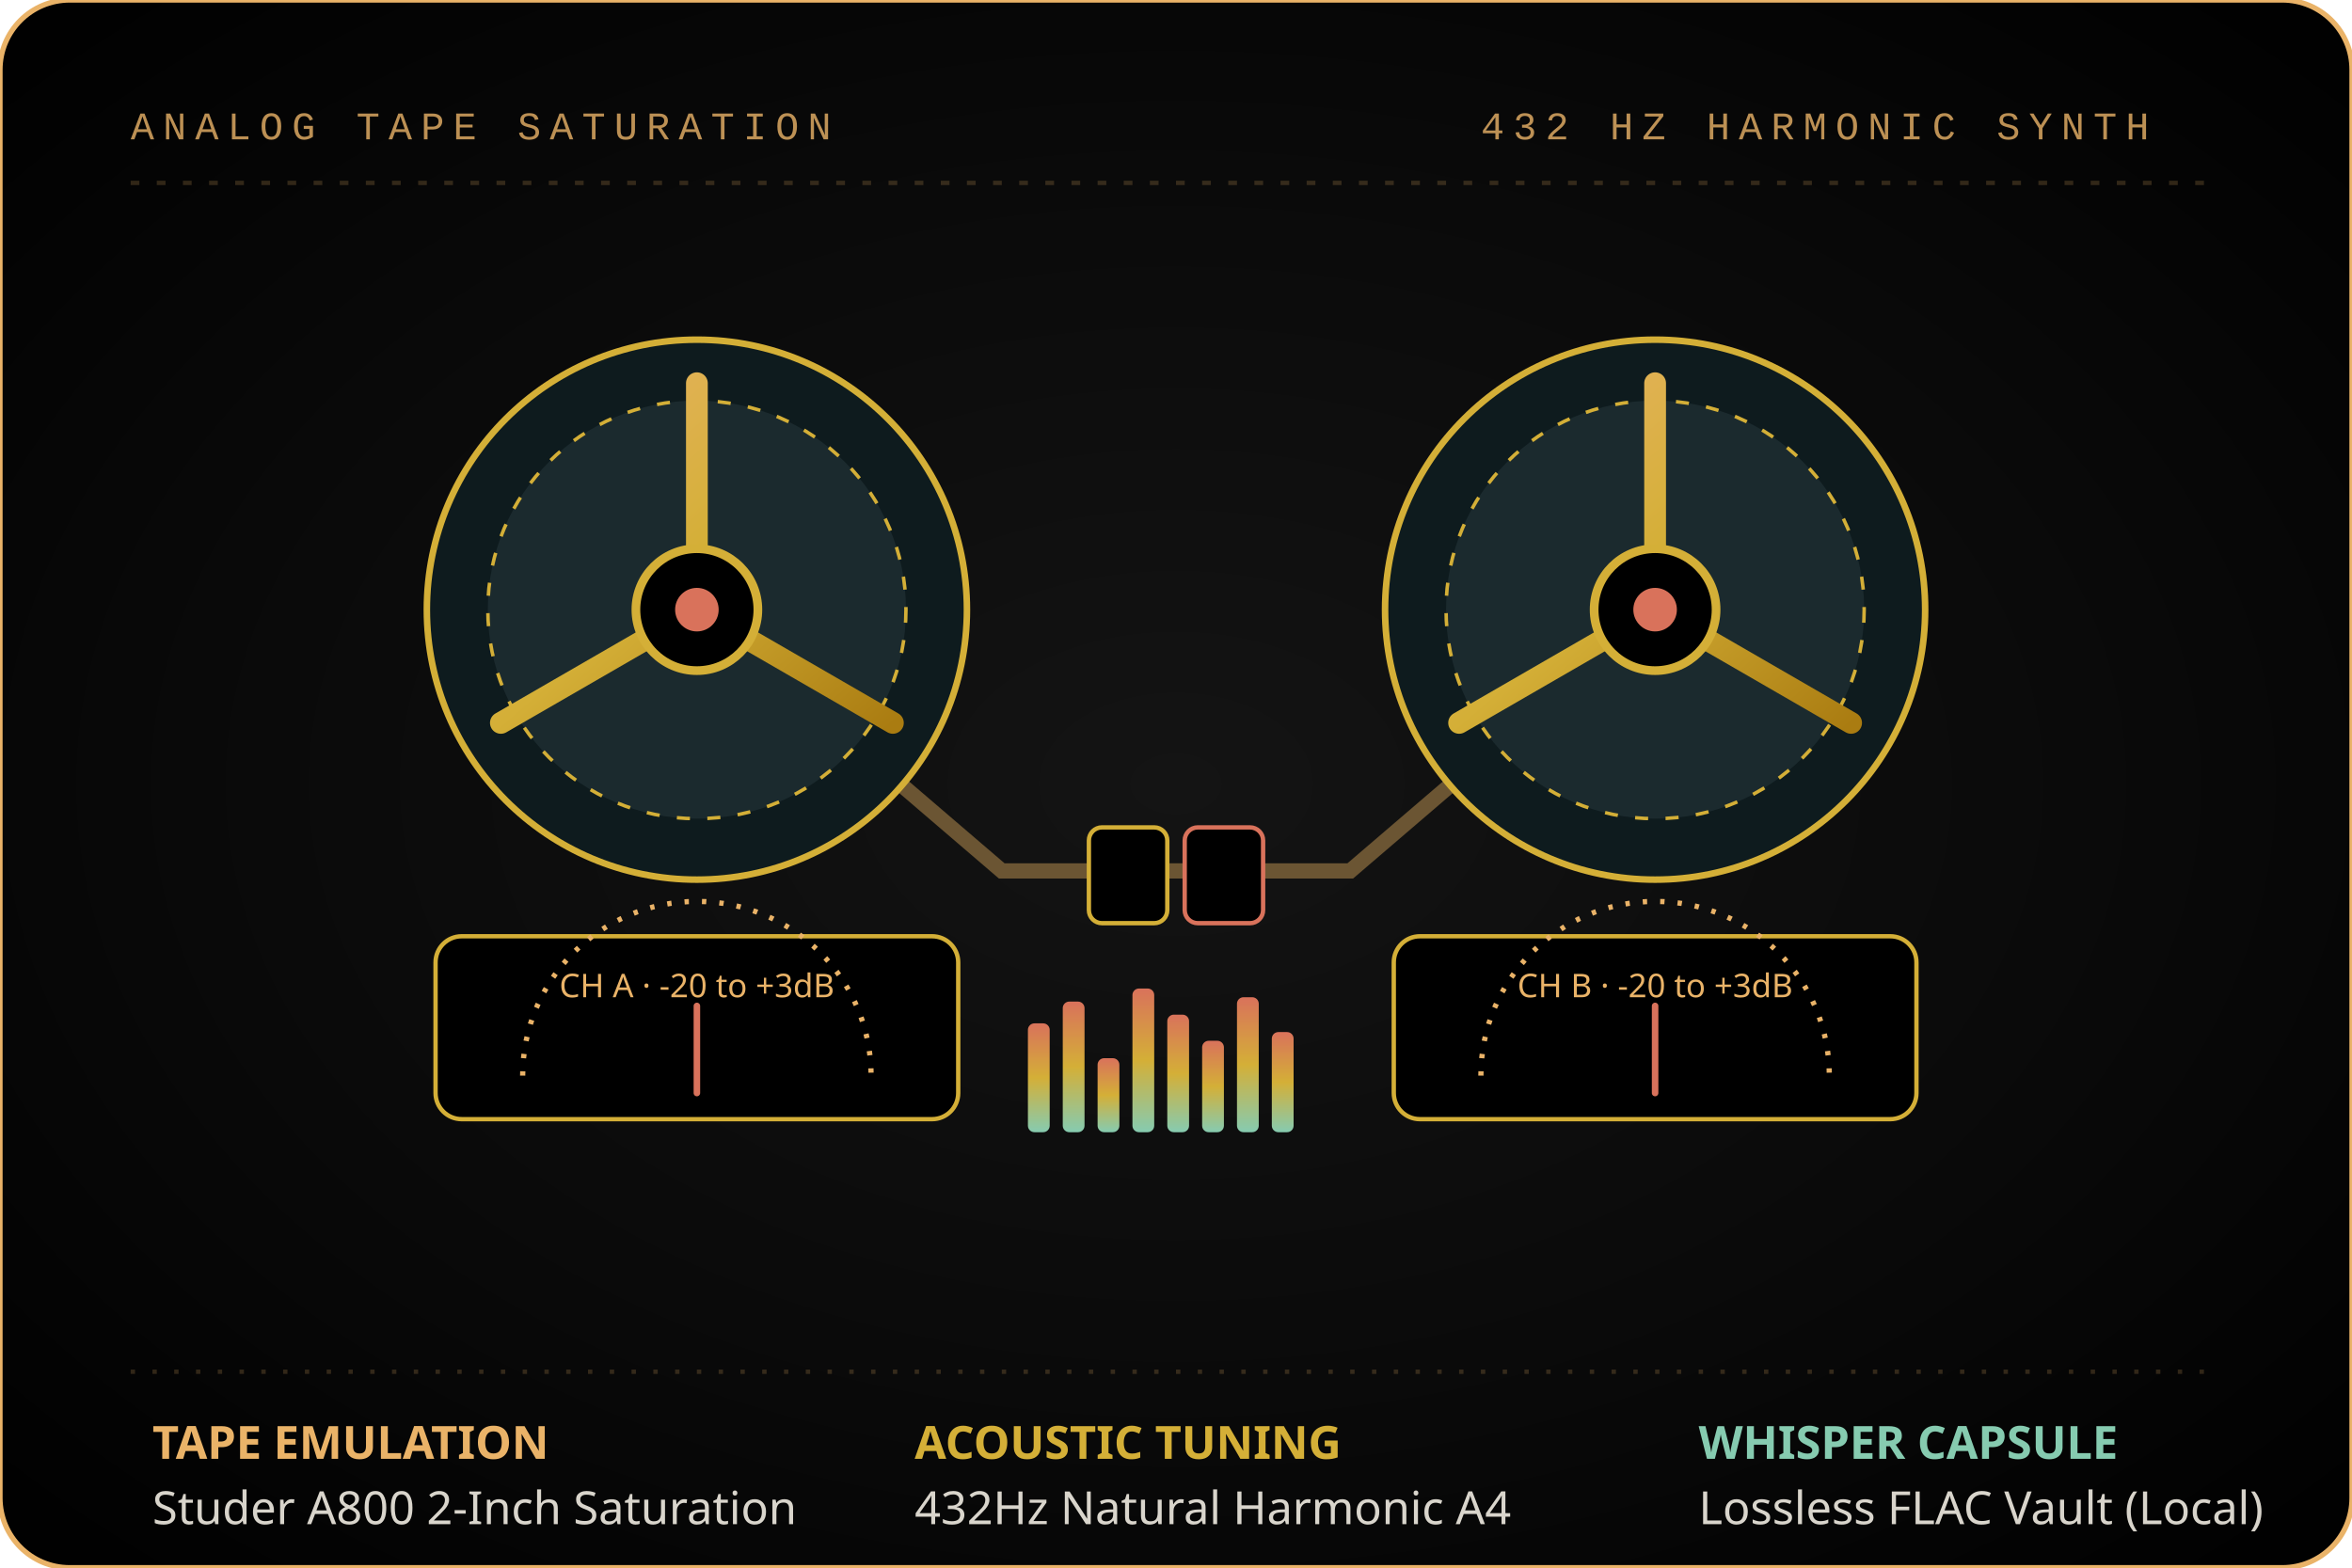
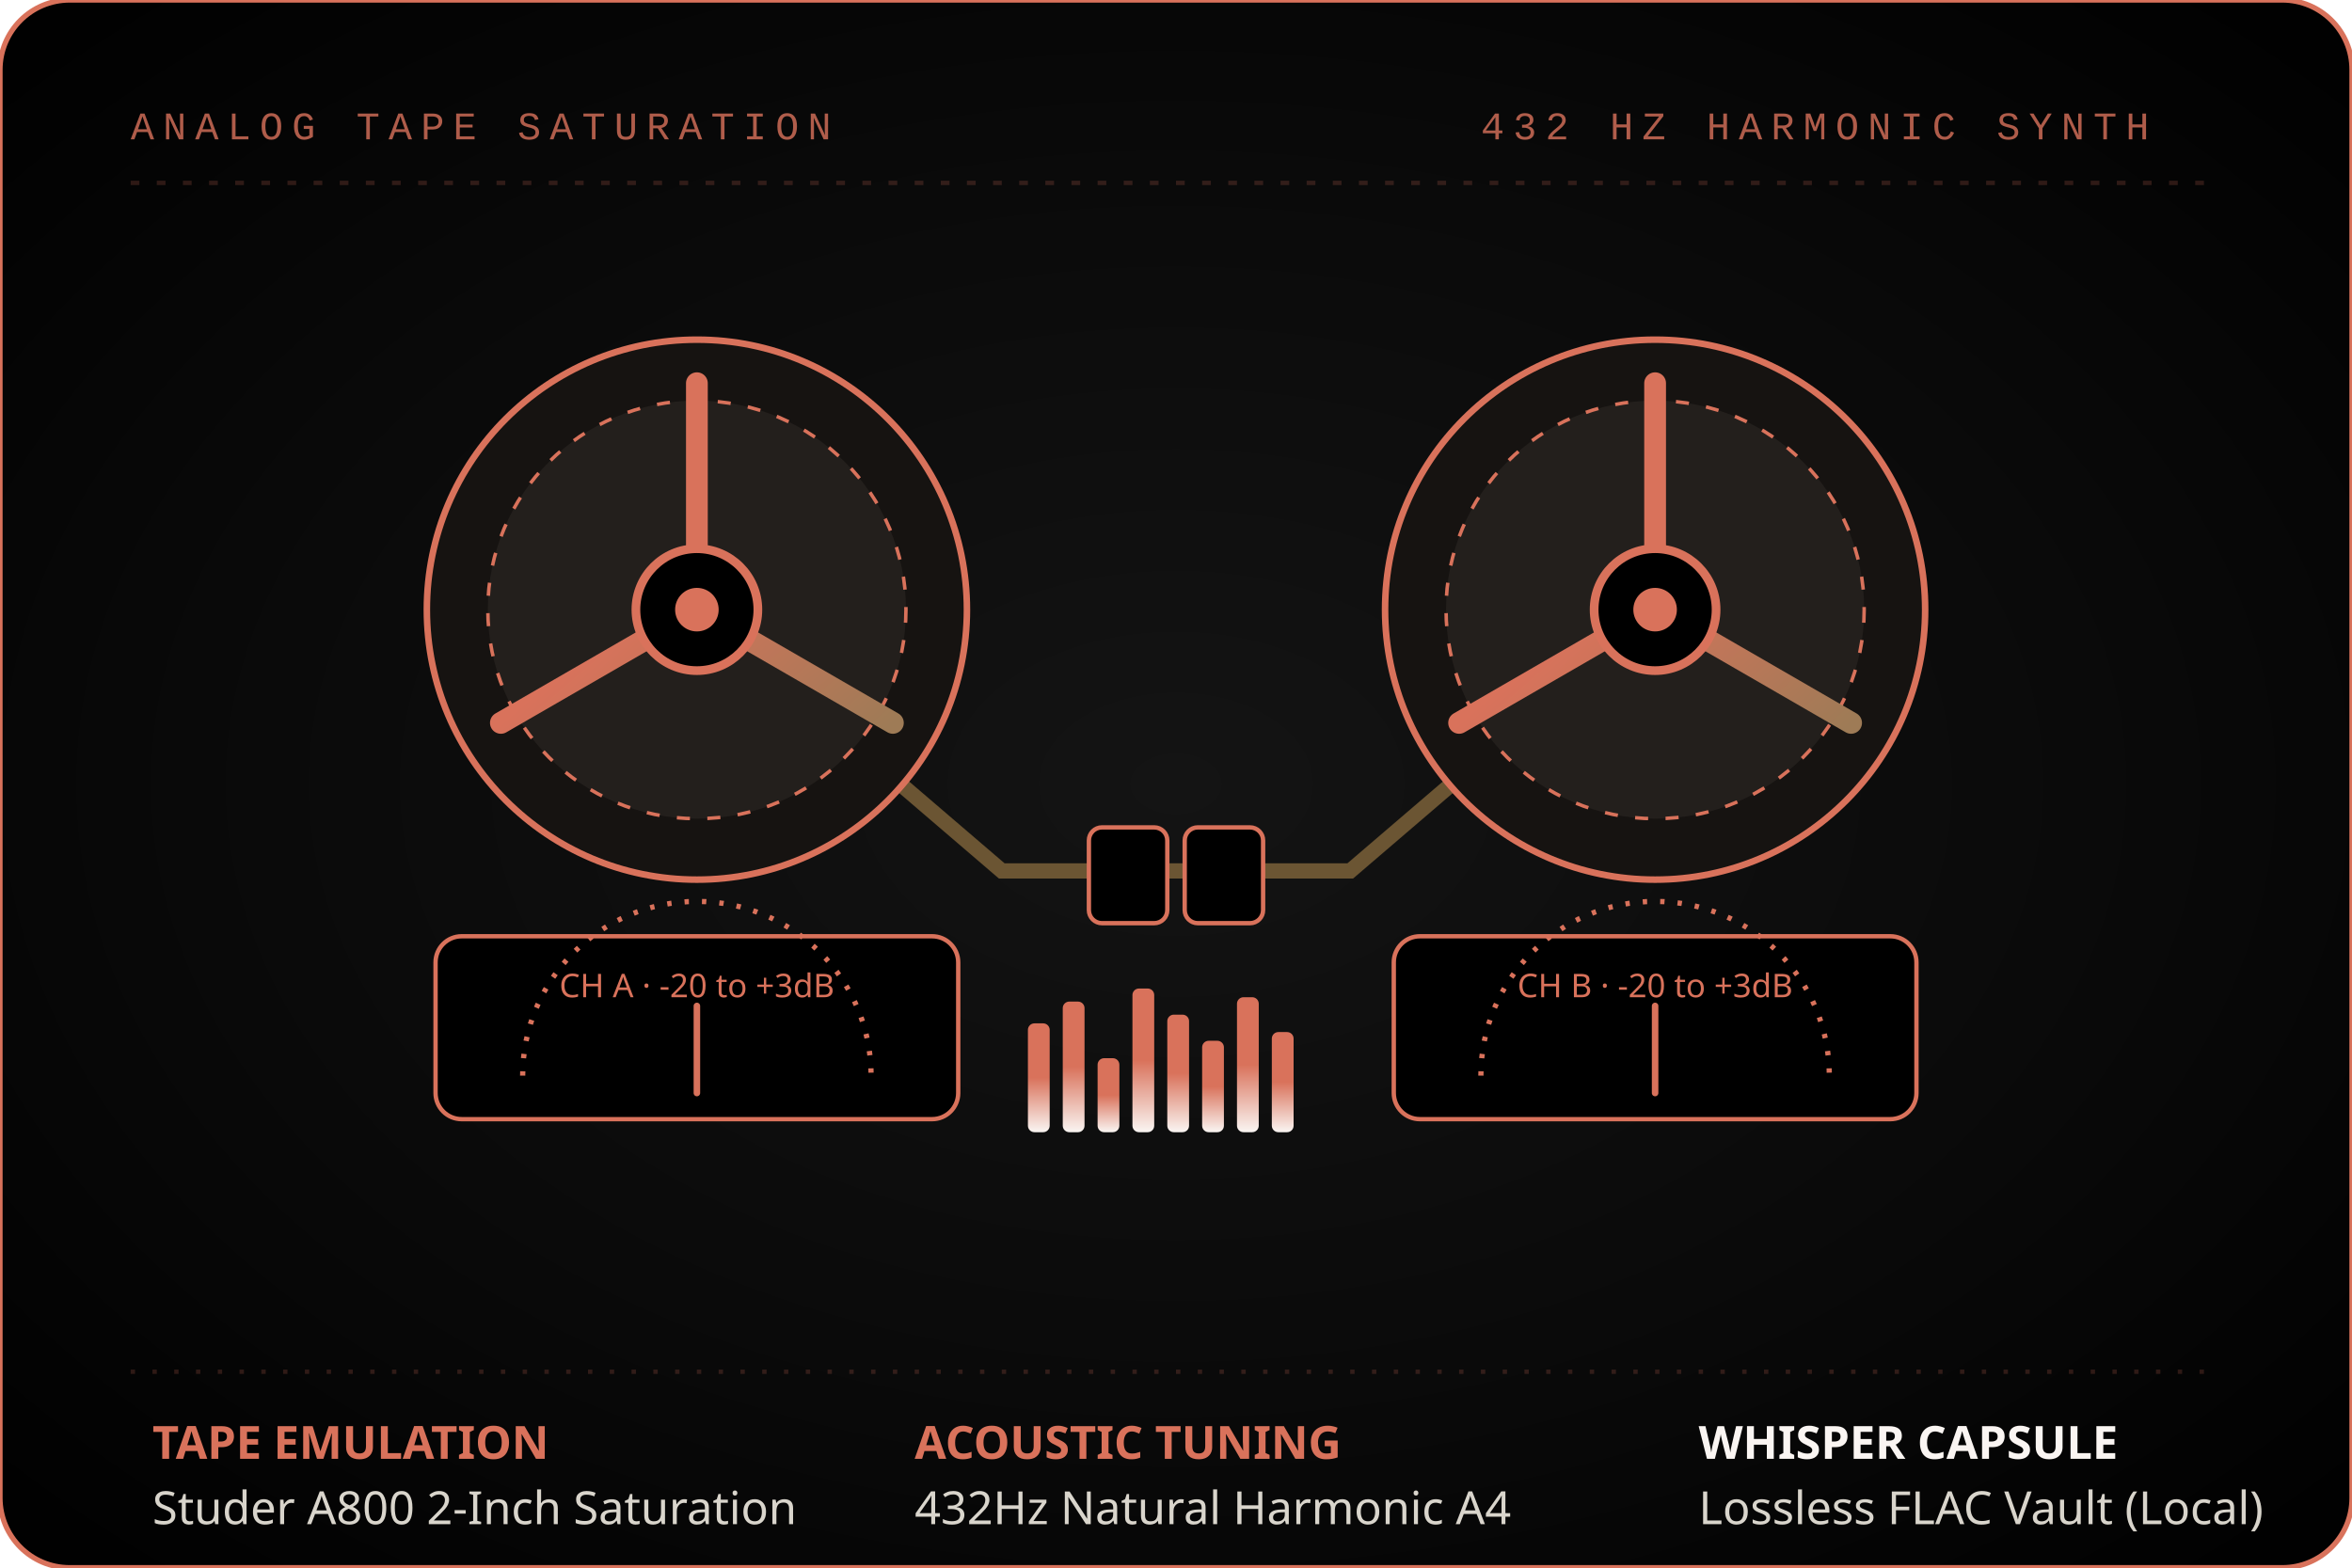
<svg xmlns="http://www.w3.org/2000/svg" viewBox="0 0 540 360" width="100%" height="100%">
  <defs>
    <radialGradient id="deckBg" cx="50%" cy="50%" r="70%">
      <stop offset="0%" stop-color="#141414" />
      <stop offset="55%" stop-color="#0A0A0A" />
      <stop offset="100%" stop-color="#000000" />
    </radialGradient>
    <linearGradient id="reelSpoke" x1="0%" y1="0%" x2="100%" y2="100%">
-       <stop offset="0%" stop-color="#EAB368" />
-       <stop offset="50%" stop-color="#D4AF37" />
-       <stop offset="100%" stop-color="#AA7C11" />
+       <stop offset="0%" stop-color="#D9725B" />
+       <stop offset="50%" stop-color="#D9725B" />
+       <stop offset="100%" stop-color="#9E7B56" />
    </linearGradient>
    <linearGradient id="spectrumGrad" x1="0%" y1="100%" x2="0%" y2="0%">
-       <stop offset="0%" stop-color="#86CBB0" />
-       <stop offset="50%" stop-color="#D4AF37" />
+       <stop offset="0%" stop-color="#FAF5F2" />
+       <stop offset="50%" stop-color="#D9725B" />
      <stop offset="100%" stop-color="#D9725B" />
    </linearGradient>
  </defs>
  <style>
    @keyframes spinReelL {
      from { transform: rotate(0deg); }
      to { transform: rotate(360deg); }
    }
    @keyframes spinReelR {
      from { transform: rotate(0deg); }
      to { transform: rotate(360deg); }
    }
    @keyframes vuMeter1 {
      0% { transform: rotate(-35deg); }
      25% { transform: rotate(5deg); }
      50% { transform: rotate(-15deg); }
      75% { transform: rotate(18deg); }
      100% { transform: rotate(-35deg); }
    }
    @keyframes vuMeter2 {
      0% { transform: rotate(-25deg); }
      30% { transform: rotate(12deg); }
      60% { transform: rotate(-10deg); }
      85% { transform: rotate(22deg); }
      100% { transform: rotate(-25deg); }
    }
    @keyframes eqBar1 { 0%, 100% { height: 12px; y: 48px; } 50% { height: 42px; y: 18px; } }
    @keyframes eqBar2 { 0%, 100% { height: 35px; y: 25px; } 50% { height: 16px; y: 44px; } }
    @keyframes eqBar3 { 0%, 100% { height: 20px; y: 40px; } 50% { height: 50px; y: 10px; } }
    @keyframes eqBar4 { 0%, 100% { height: 45px; y: 15px; } 50% { height: 22px; y: 38px; } }

    .reel-left { transform-origin: 160px 140px; animation: spinReelL 8s linear infinite; }
    .reel-right { transform-origin: 380px 140px; animation: spinReelR 8s linear infinite; }
    .needle-1 { transform-origin: 160px 248px; animation: vuMeter1 1.2s cubic-bezier(0.4, 0, 0.2, 1) infinite; }
    .needle-2 { transform-origin: 380px 248px; animation: vuMeter2 1.4s cubic-bezier(0.4, 0, 0.2, 1) infinite 0.2s; }
    
    .eq-1 { animation: eqBar1 0.6s ease-in-out infinite; }
    .eq-2 { animation: eqBar2 0.8s ease-in-out infinite 0.1s; }
    .eq-3 { animation: eqBar3 0.7s ease-in-out infinite 0.2s; }
    .eq-4 { animation: eqBar4 0.9s ease-in-out infinite 0.15s; }
  </style>
-   <rect width="540" height="360" rx="16" fill="url(#deckBg)" stroke="#EAB368" stroke-width="1.2" />
-   <g font-family="'Courier New', monospace" font-size="9" fill="#EAB368" opacity="0.8" letter-spacing="2">
+   <rect width="540" height="360" rx="16" fill="url(#deckBg)" stroke="#D9725B" stroke-width="1.2" />
+   <g font-family="'Courier New', monospace" font-size="9" fill="#D9725B" opacity="0.8" letter-spacing="2">
    <text x="30" y="32">ANALOG TAPE SATURATION</text>
    <text x="340" y="32">432 HZ HARMONIC SYNTH</text>
  </g>
-   <line x1="30" y1="42" x2="510" y2="42" stroke="#EAB368" stroke-opacity="0.2" stroke-dasharray="2 4" />
+   <line x1="30" y1="42" x2="510" y2="42" stroke="#D9725B" stroke-opacity="0.2" stroke-dasharray="2 4" />
  <path d="M 160 140 L 230 200 L 310 200 L 380 140" stroke="#7A6038" stroke-width="3.5" fill="none" opacity="0.85" />
-   <rect x="250" y="190" width="18" height="22" rx="3" fill="#000000" stroke="#D4AF37" stroke-width="1" />
+   <rect x="250" y="190" width="18" height="22" rx="3" fill="#000000" stroke="#D9725B" stroke-width="1" />
  <rect x="272" y="190" width="18" height="22" rx="3" fill="#000000" stroke="#D9725B" stroke-width="1" />
  <g class="reel-left">
-     <circle cx="160" cy="140" r="62" fill="#0e1b1e" stroke="#D4AF37" stroke-width="1.5" />
-     <circle cx="160" cy="140" r="48" fill="#1b2a2e" stroke="#D4AF37" stroke-width="0.8" stroke-dasharray="3 4" />
+     <circle cx="160" cy="140" r="62" fill="#161311" stroke="#D9725B" stroke-width="1.5" />
+     <circle cx="160" cy="140" r="48" fill="#231F1C" stroke="#D9725B" stroke-width="0.8" stroke-dasharray="3 4" />
    <path d="M 160 140 L 160 88 M 160 140 L 115 166 M 160 140 L 205 166" stroke="url(#reelSpoke)" stroke-width="5" stroke-linecap="round" />
-     <circle cx="160" cy="140" r="14" fill="#000000" stroke="#D4AF37" stroke-width="2" />
+     <circle cx="160" cy="140" r="14" fill="#000000" stroke="#D9725B" stroke-width="2" />
    <circle cx="160" cy="140" r="5" fill="#D9725B" />
  </g>
  <g class="reel-right">
-     <circle cx="380" cy="140" r="62" fill="#0e1b1e" stroke="#D4AF37" stroke-width="1.5" />
-     <circle cx="380" cy="140" r="48" fill="#1b2a2e" stroke="#D4AF37" stroke-width="0.8" stroke-dasharray="3 4" />
+     <circle cx="380" cy="140" r="62" fill="#161311" stroke="#D9725B" stroke-width="1.5" />
+     <circle cx="380" cy="140" r="48" fill="#231F1C" stroke="#D9725B" stroke-width="0.8" stroke-dasharray="3 4" />
    <path d="M 380 140 L 380 88 M 380 140 L 335 166 M 380 140 L 425 166" stroke="url(#reelSpoke)" stroke-width="5" stroke-linecap="round" />
-     <circle cx="380" cy="140" r="14" fill="#000000" stroke="#D4AF37" stroke-width="2" />
+     <circle cx="380" cy="140" r="14" fill="#000000" stroke="#D9725B" stroke-width="2" />
    <circle cx="380" cy="140" r="5" fill="#D9725B" />
  </g>
  <g transform="translate(100, 215)">
-     <rect width="120" height="42" rx="6" fill="#000000" stroke="#D4AF37" stroke-width="1" />
-     <path d="M 20 32 A 40 40 0 0 1 100 32" stroke="#EAB368" stroke-width="1.2" fill="none" stroke-dasharray="1 3" />
-     <text x="60" y="14" font-family="'DM Sans', sans-serif" font-size="7.5" fill="#EAB368" text-anchor="middle">CH A · -20 to +3dB</text>
+     <rect width="120" height="42" rx="6" fill="#000000" stroke="#D9725B" stroke-width="1" />
+     <path d="M 20 32 A 40 40 0 0 1 100 32" stroke="#D9725B" stroke-width="1.2" fill="none" stroke-dasharray="1 3" />
+     <text x="60" y="14" font-family="'DM Sans', sans-serif" font-size="7.5" fill="#D9725B" text-anchor="middle">CH A · -20 to +3dB</text>
    <line x1="60" y1="36" x2="60" y2="16" stroke="#D9725B" stroke-width="1.5" class="needle-1" stroke-linecap="round" />
  </g>
  <g transform="translate(320, 215)">
-     <rect width="120" height="42" rx="6" fill="#000000" stroke="#D4AF37" stroke-width="1" />
-     <path d="M 20 32 A 40 40 0 0 1 100 32" stroke="#EAB368" stroke-width="1.2" fill="none" stroke-dasharray="1 3" />
-     <text x="60" y="14" font-family="'DM Sans', sans-serif" font-size="7.5" fill="#EAB368" text-anchor="middle">CH B · -20 to +3dB</text>
+     <rect width="120" height="42" rx="6" fill="#000000" stroke="#D9725B" stroke-width="1" />
+     <path d="M 20 32 A 40 40 0 0 1 100 32" stroke="#D9725B" stroke-width="1.2" fill="none" stroke-dasharray="1 3" />
+     <text x="60" y="14" font-family="'DM Sans', sans-serif" font-size="7.5" fill="#D9725B" text-anchor="middle">CH B · -20 to +3dB</text>
    <line x1="60" y1="36" x2="60" y2="16" stroke="#D9725B" stroke-width="1.5" class="needle-2" stroke-linecap="round" />
  </g>
  <g transform="translate(236, 215)" fill="url(#spectrumGrad)">
    <rect x="0" y="20" width="5" height="25" rx="1.5" class="eq-1" />
    <rect x="8" y="15" width="5" height="30" rx="1.5" class="eq-3" />
    <rect x="16" y="28" width="5" height="17" rx="1.5" class="eq-2" />
    <rect x="24" y="12" width="5" height="33" rx="1.5" class="eq-4" />
    <rect x="32" y="18" width="5" height="27" rx="1.5" class="eq-1" />
    <rect x="40" y="24" width="5" height="21" rx="1.5" class="eq-3" />
    <rect x="48" y="14" width="5" height="31" rx="1.5" class="eq-2" />
    <rect x="56" y="22" width="5" height="23" rx="1.5" class="eq-4" />
  </g>
-   <line x1="30" y1="315" x2="510" y2="315" stroke="#EAB368" stroke-opacity="0.2" stroke-dasharray="1 4" />
+   <line x1="30" y1="315" x2="510" y2="315" stroke="#D9725B" stroke-opacity="0.2" stroke-dasharray="1 4" />
  <g font-family="'DM Sans', 'Segoe UI', sans-serif" font-size="10.5" fill="#FEF9EE">
-     <text x="35" y="335" fill="#EAB368" font-weight="700">TAPE EMULATION</text>
+     <text x="35" y="335" fill="#D9725B" font-weight="700">TAPE EMULATION</text>
    <text x="35" y="350" opacity="0.85">Studer A800 2-Inch Saturation</text>
-     <text x="210" y="335" fill="#D4AF37" font-weight="700">ACOUSTIC TUNING</text>
+     <text x="210" y="335" fill="#D9725B" font-weight="700">ACOUSTIC TUNING</text>
    <text x="210" y="350" opacity="0.85">432Hz Natural Harmonic A4</text>
-     <text x="390" y="335" fill="#86CBB0" font-weight="700">WHISPER CAPSULE</text>
+     <text x="390" y="335" fill="#FAF5F2" font-weight="700">WHISPER CAPSULE</text>
    <text x="390" y="350" opacity="0.85">Lossless FLAC Vault (Local)</text>
  </g>
</svg>
